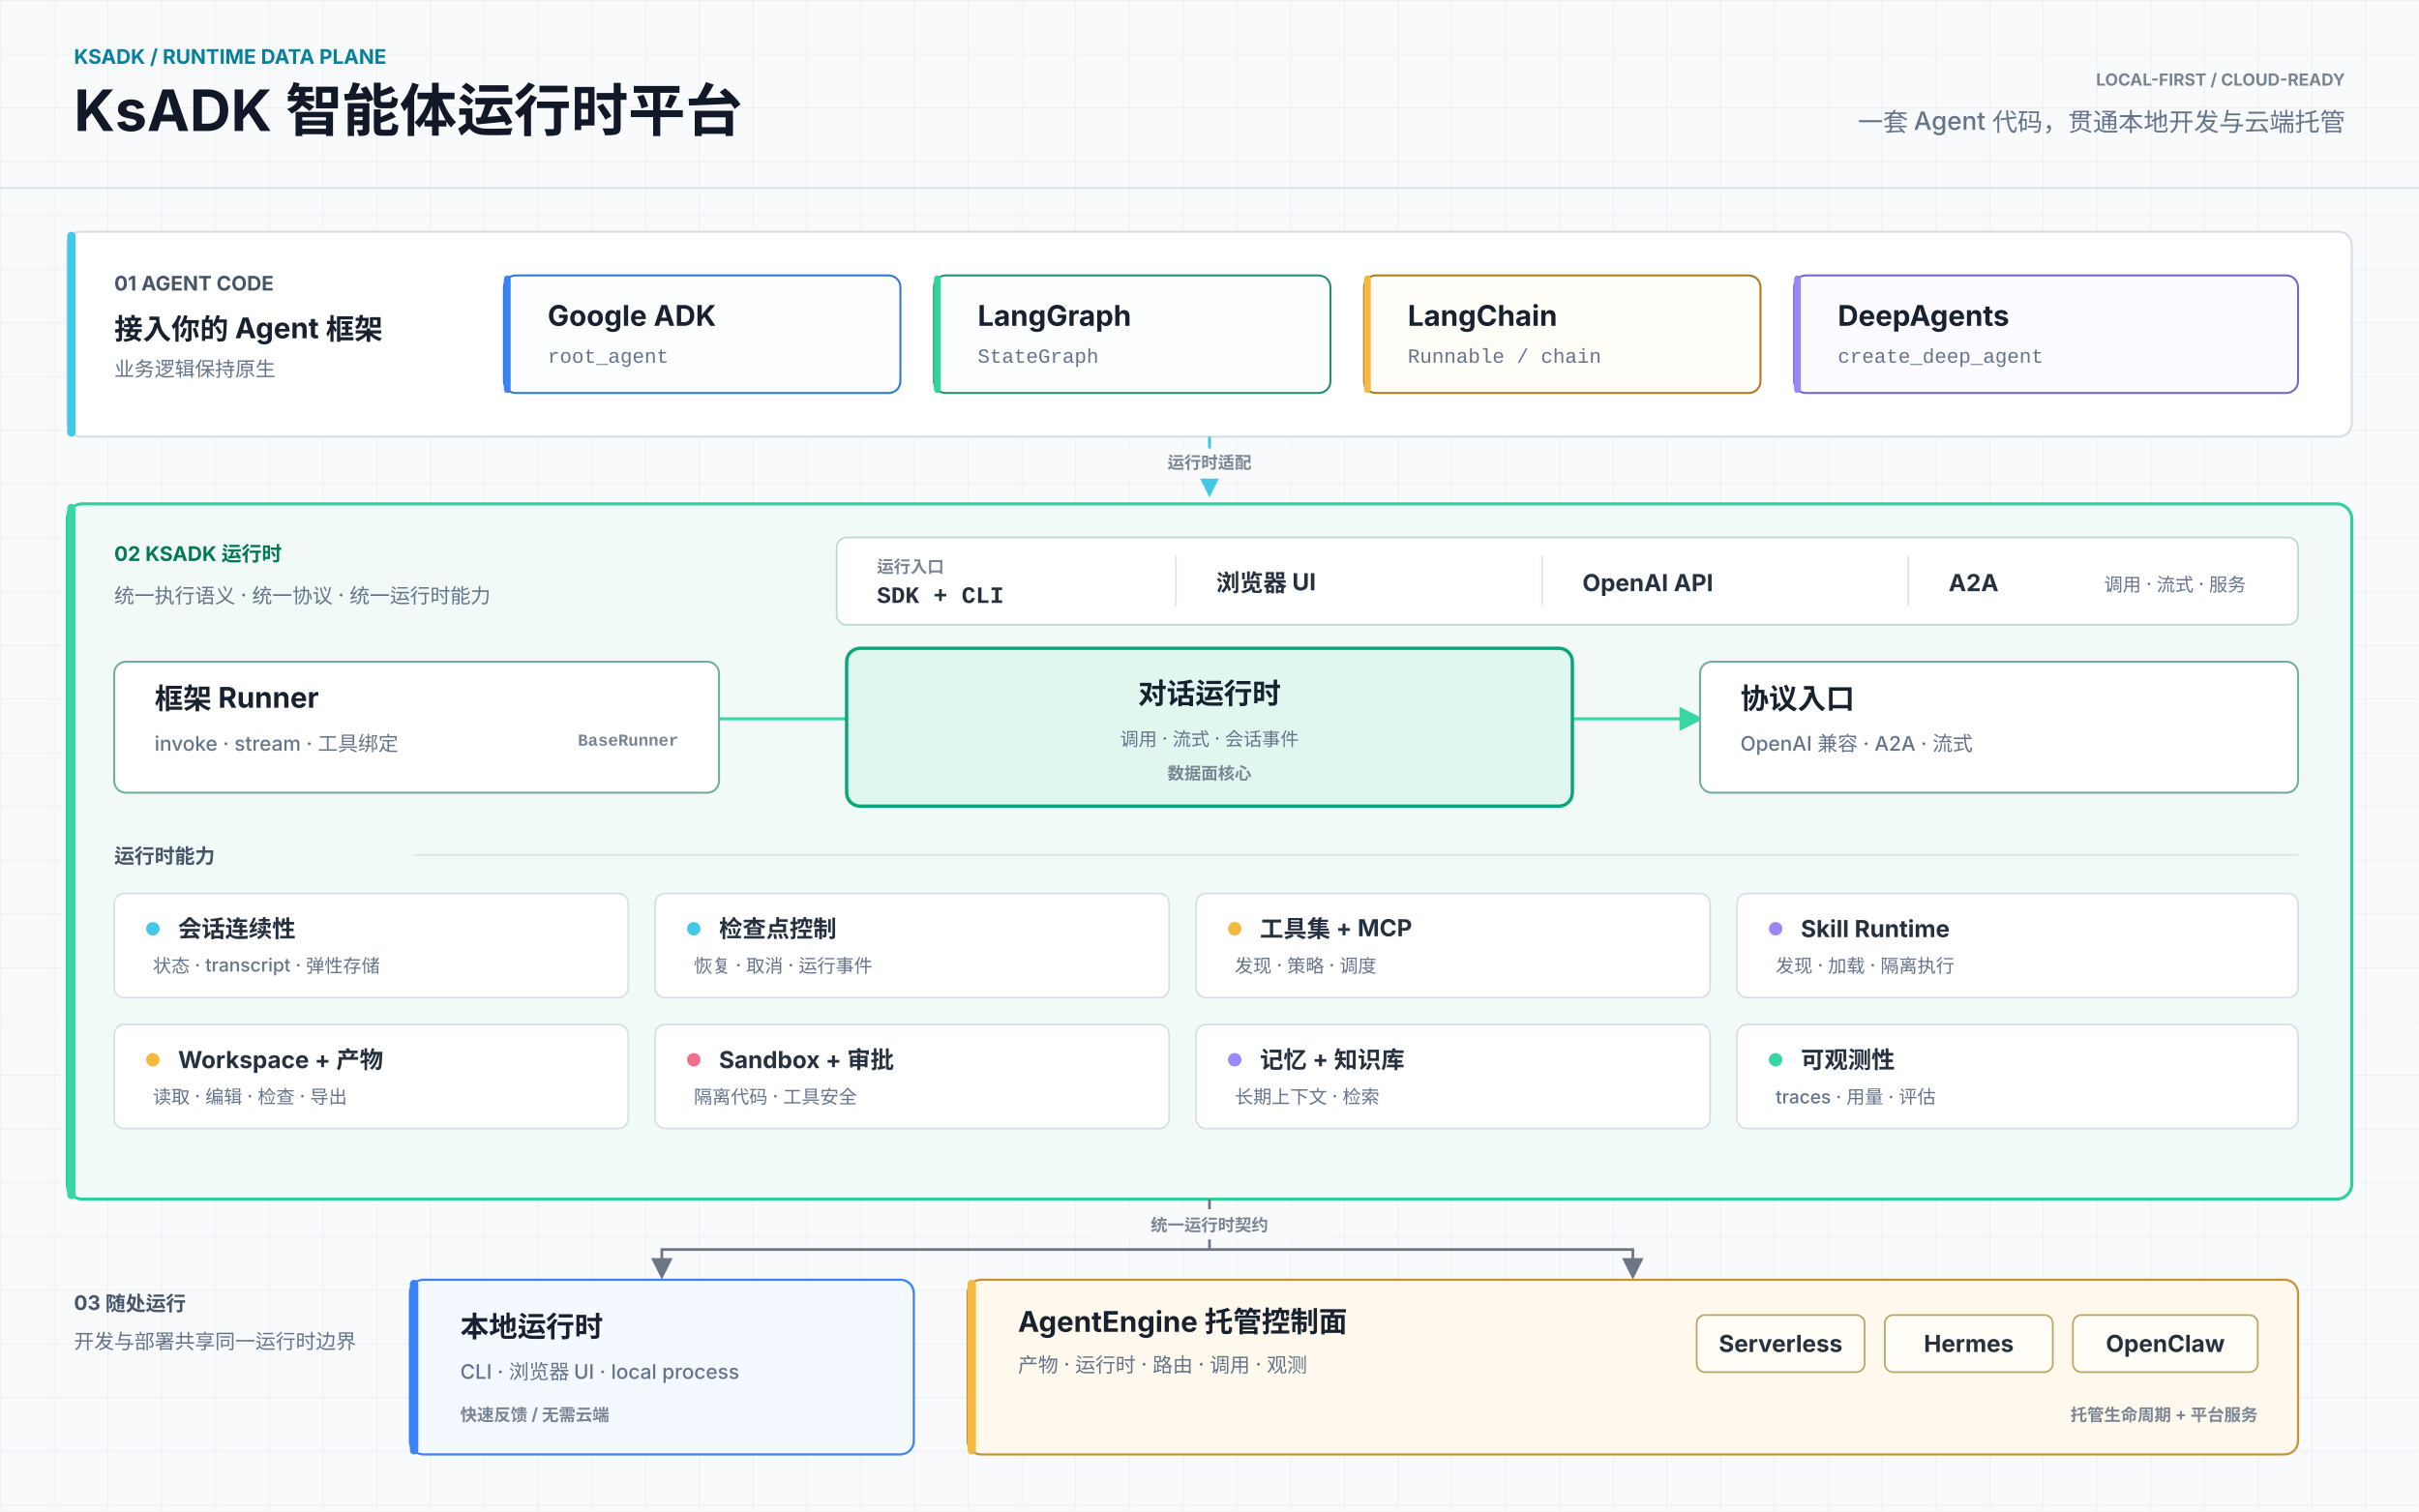
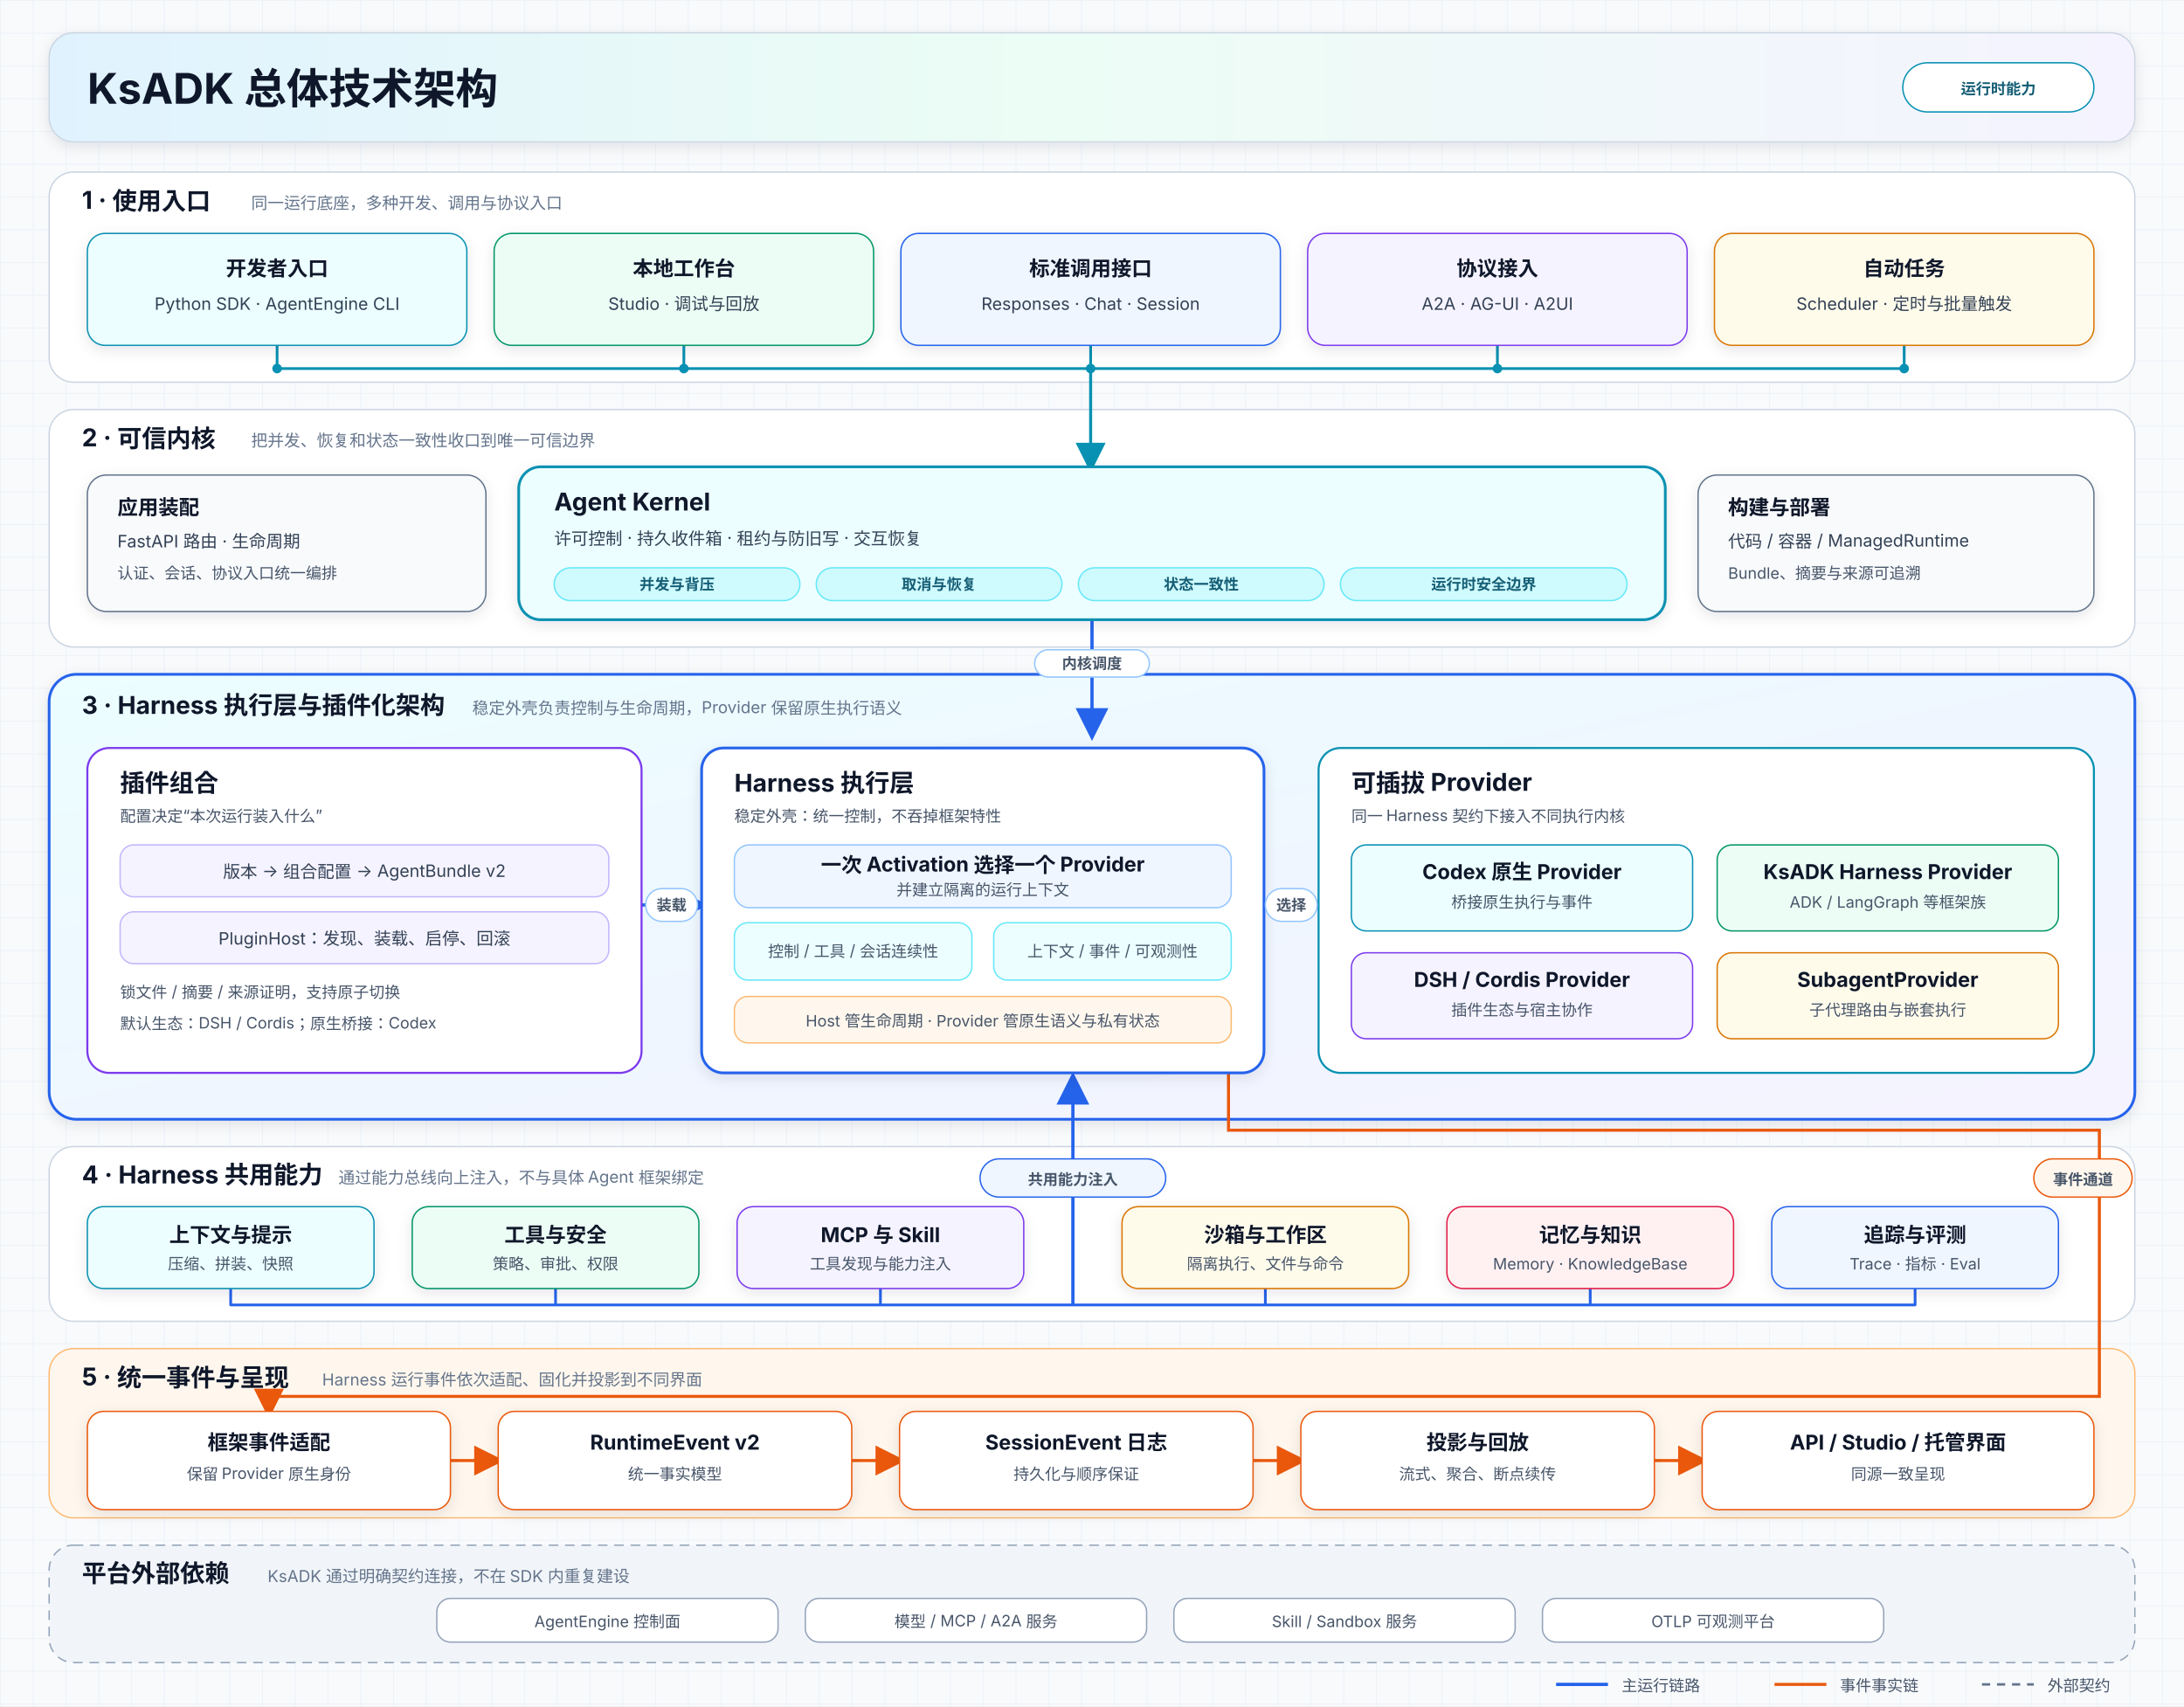
- <svg xmlns="http://www.w3.org/2000/svg" viewBox="0 0 1440 900" role="img" aria-labelledby="title desc">
-   <style>
-     text { font-family: Inter, ui-sans-serif, system-ui, -apple-system, BlinkMacSystemFont, "Segoe UI", "PingFang SC", "Microsoft YaHei", sans-serif; letter-spacing: 0; }
-     .eyebrow { font-size: 12px; font-weight: 700; fill: #087f9c; }
-     .title { font-size: 34px; font-weight: 750; fill: #111827; }
-     .subtitle { font-size: 15px; font-weight: 450; fill: #64748b; }
-     .section { font-size: 12px; font-weight: 750; fill: #475569; }
-     .section-accent { font-size: 12px; font-weight: 750; fill: #047857; }
-     .card-title { font-size: 17px; font-weight: 680; fill: #18212f; }
-     .card-subtitle { font-size: 12px; font-weight: 450; fill: #64748b; }
-     .small-title { font-size: 14px; font-weight: 650; fill: #26313f; }
-     .small-subtitle { font-size: 11px; font-weight: 450; fill: #64748b; }
-     .micro { font-size: 10px; font-weight: 650; fill: #7a8594; }
-     .mono { font-family: "SFMono-Regular", Consolas, "Liberation Mono", monospace; }
-   </style>
+ <svg xmlns="http://www.w3.org/2000/svg" viewBox="0 0 1600 1250" role="img" aria-labelledby="title desc">
  <defs>
-     <pattern id="grid" width="32" height="32" patternUnits="userSpaceOnUse">
-       <path d="M32 0H0V32" fill="none" stroke="#dfe5ec" stroke-width="0.7" opacity="0.7" />
+     <pattern id="grid" width="24" height="24" patternUnits="userSpaceOnUse">
+       <path d="M24 0H0V24" fill="none" stroke="#dbe5f0" stroke-width="1" opacity="0.62" />
    </pattern>
-     <marker id="arrow" viewBox="0 0 10 10" refX="8.5" refY="5" markerWidth="8" markerHeight="8" orient="auto-start-reverse">
-       <path d="M0 0L10 5L0 10Z" fill="#6b7687" />
-     </marker>
-     <marker id="arrow-cyan" viewBox="0 0 10 10" refX="8.5" refY="5" markerWidth="8" markerHeight="8" orient="auto-start-reverse">
-       <path d="M0 0L10 5L0 10Z" fill="#43c9e8" />
-     </marker>
-     <marker id="arrow-green" viewBox="0 0 10 10" refX="8.5" refY="5" markerWidth="8" markerHeight="8" orient="auto-start-reverse">
-       <path d="M0 0L10 5L0 10Z" fill="#38d6a5" />
-     </marker>
+     <linearGradient id="headerGlow" x1="0" y1="0" x2="1" y2="0">
+       <stop offset="0" stop-color="#e0f2fe" />
+       <stop offset="0.48" stop-color="#ecfdf5" />
+       <stop offset="1" stop-color="#f5f3ff" />
+     </linearGradient>
+     <linearGradient id="harnessGlow" x1="0" y1="0" x2="1" y2="1">
+       <stop offset="0" stop-color="#ecfeff" />
+       <stop offset="0.52" stop-color="#eff6ff" />
+       <stop offset="1" stop-color="#f5f3ff" />
+     </linearGradient>
+     <filter id="shadow" x="-15%" y="-15%" width="130%" height="140%">
+       <feDropShadow dx="0" dy="3" stdDeviation="5" flood-color="#0f172a" flood-opacity="0.10" />
+     </filter>
+     <marker id="arrowCyan" markerWidth="10" markerHeight="10" refX="8" refY="5" orient="auto" markerUnits="strokeWidth">
+       <path d="M0 0L10 5L0 10Z" fill="#0891b2" />
+     </marker>
+     <marker id="arrowBlue" markerWidth="10" markerHeight="10" refX="8" refY="5" orient="auto" markerUnits="strokeWidth">
+       <path d="M0 0L10 5L0 10Z" fill="#2563eb" />
+     </marker>
+     <marker id="arrowOrange" markerWidth="10" markerHeight="10" refX="8" refY="5" orient="auto" markerUnits="strokeWidth">
+       <path d="M0 0L10 5L0 10Z" fill="#ea580c" />
+     </marker>
+     <marker id="arrowGray" markerWidth="10" markerHeight="10" refX="8" refY="5" orient="auto" markerUnits="strokeWidth">
+       <path d="M0 0L10 5L0 10Z" fill="#64748b" />
+     </marker>
+     <style>
+       .title { font: 700 31px -apple-system, BlinkMacSystemFont, "Segoe UI", "PingFang SC", "Noto Sans SC", sans-serif; fill: #0f172a; }
+       .section-title { font: 700 18px -apple-system, BlinkMacSystemFont, "Segoe UI", "PingFang SC", "Noto Sans SC", sans-serif; fill: #0f172a; }
+       .section-note { font: 400 12px -apple-system, BlinkMacSystemFont, "Segoe UI", "PingFang SC", "Noto Sans SC", sans-serif; fill: #64748b; }
+       .box-title { font: 700 15px -apple-system, BlinkMacSystemFont, "Segoe UI", "PingFang SC", "Noto Sans SC", sans-serif; fill: #0f172a; }
+       .box-title-lg { font: 700 18px -apple-system, BlinkMacSystemFont, "Segoe UI", "PingFang SC", "Noto Sans SC", sans-serif; fill: #0f172a; }
+       .body { font: 400 12.5px -apple-system, BlinkMacSystemFont, "Segoe UI", "PingFang SC", "Noto Sans SC", sans-serif; fill: #334155; }
+       .small { font: 400 11.5px -apple-system, BlinkMacSystemFont, "Segoe UI", "PingFang SC", "Noto Sans SC", sans-serif; fill: #475569; }
+       .pill { font: 600 11px -apple-system, BlinkMacSystemFont, "Segoe UI", "PingFang SC", "Noto Sans SC", sans-serif; fill: #155e75; }
+       .mono { font: 500 11px ui-monospace, SFMono-Regular, Menlo, Consolas, monospace; fill: #64748b; }
+       .arrow-label { font: 600 11px -apple-system, BlinkMacSystemFont, "Segoe UI", "PingFang SC", "Noto Sans SC", sans-serif; fill: #475569; }
+       .line-cyan { fill: none; stroke: #0891b2; stroke-width: 2.2; marker-end: url(#arrowCyan); }
+       .line-blue { fill: none; stroke: #2563eb; stroke-width: 2.4; marker-end: url(#arrowBlue); }
+       .line-orange { fill: none; stroke: #ea580c; stroke-width: 2.2; marker-end: url(#arrowOrange); }
+       .line-gray { fill: none; stroke: #64748b; stroke-width: 1.8; stroke-dasharray: 6 5; marker-end: url(#arrowGray); }
+       .bus-cyan { fill: none; stroke: #0891b2; stroke-width: 2; stroke-linecap: round; stroke-linejoin: round; }
+       .bus-blue { fill: none; stroke: #2563eb; stroke-width: 2; stroke-linecap: round; stroke-linejoin: round; }
+     </style>
  </defs>
-   <rect width="1440" height="900" fill="#f8fafc" />
-   <rect width="1440" height="900" fill="url(#grid)" />
-   <path d="M0 112H1440" stroke="#d8dee7" stroke-width="1" />
-   <text x="44" y="38" class="eyebrow">KSADK / RUNTIME DATA PLANE</text>
-   <text x="44" y="78" class="title">KsADK 智能体运行时平台</text>
-   <text x="1396" y="51" class="micro" text-anchor="end">LOCAL-FIRST  /  CLOUD-READY</text>
-   <text x="1396" y="78" class="subtitle" text-anchor="end">一套 Agent 代码，贯通本地开发与云端托管</text>
-   <rect x="40" y="138" width="1360" height="122" rx="8" fill="#ffffff" stroke="#d5dde7" stroke-width="1.2" />
-   <rect x="40" y="138" width="5" height="122" rx="2.5" fill="#43c9e8" />
-   <text x="68" y="173" class="section">01  AGENT CODE</text>
-   <text x="68" y="202" class="card-title">接入你的 Agent 框架</text>
-   <text x="68" y="224" class="card-subtitle">业务逻辑保持原生</text>
+   <rect width="1600" height="1250" fill="#f8fafc" />
+   <rect width="1600" height="1250" fill="url(#grid)" opacity="0.72" />
+   <rect x="36" y="24" width="1528" height="80" rx="18" fill="url(#headerGlow)" stroke="#cbd5e1" filter="url(#shadow)" />
+   <text class="title" x="64" y="76">KsADK 总体技术架构</text>
+   <rect x="1394" y="46" width="140" height="36" rx="18" fill="#ffffff" stroke="#0891b2" />
+   <text class="pill" x="1464" y="69" text-anchor="middle">运行时能力</text>
  <g>
-     <rect x="300" y="164" width="236" height="70" rx="7" fill="#fbfdff" stroke="#2e78d6" stroke-width="1.2" />
-     <rect x="300" y="164" width="4" height="70" rx="2" fill="#3b82f6" />
-     <text x="326" y="194" class="card-title">Google ADK</text>
-     <text x="326" y="216" class="card-subtitle mono">root_agent</text>
-   </g>
-   <g>
-     <rect x="556" y="164" width="236" height="70" rx="7" fill="#fbfefc" stroke="#248e75" stroke-width="1.2" />
-     <rect x="556" y="164" width="4" height="70" rx="2" fill="#34d399" />
-     <text x="582" y="194" class="card-title">LangGraph</text>
-     <text x="582" y="216" class="card-subtitle mono">StateGraph</text>
-   </g>
-   <g>
-     <rect x="812" y="164" width="236" height="70" rx="7" fill="#fffdf8" stroke="#ad7a22" stroke-width="1.2" />
-     <rect x="812" y="164" width="4" height="70" rx="2" fill="#f5b942" />
-     <text x="838" y="194" class="card-title">LangChain</text>
-     <text x="838" y="216" class="card-subtitle mono">Runnable / chain</text>
-   </g>
-   <g>
-     <rect x="1068" y="164" width="300" height="70" rx="7" fill="#fcfbff" stroke="#7864c8" stroke-width="1.2" />
-     <rect x="1068" y="164" width="4" height="70" rx="2" fill="#9b87f5" />
-     <text x="1094" y="194" class="card-title">DeepAgents</text>
-     <text x="1094" y="216" class="card-subtitle mono">create_deep_agent</text>
-   </g>
-   <path d="M720 260V294" fill="none" stroke="#43c9e8" stroke-width="1.8" marker-end="url(#arrow-cyan)" />
-   <rect x="648" y="267" width="144" height="18" rx="3" fill="#f8fafc" />
-   <text x="720" y="279" class="micro" text-anchor="middle">运行时适配</text>
-   <rect x="40" y="300" width="1360" height="414" rx="9" fill="#f1faf7" stroke="#2fcfa0" stroke-width="1.8" />
-   <rect x="40" y="300" width="5" height="414" rx="2.5" fill="#38d6a5" />
-   <text x="68" y="334" class="section-accent">02  KSADK 运行时</text>
-   <text x="68" y="359" class="card-subtitle">统一执行语义 · 统一协议 · 统一运行时能力</text>
-   <rect x="498" y="320" width="870" height="52" rx="6" fill="#ffffff" stroke="#b9d9cf" stroke-width="1" />
-   <text x="522" y="341" class="micro">运行入口</text>
-   <text x="522" y="359" class="small-title mono">SDK + CLI</text>
-   <path d="M700 331V361M918 331V361M1136 331V361" stroke="#dbe7e3" />
-   <text x="724" y="352" class="small-title">浏览器 UI</text>
-   <text x="942" y="352" class="small-title">OpenAI API</text>
-   <text x="1160" y="352" class="small-title">A2A</text>
-   <text x="1337" y="352" class="small-subtitle" text-anchor="end">调用 · 流式 · 服务</text>
-   <path d="M428 428H504M936 428H1012" fill="none" stroke="#38d6a5" stroke-width="1.8" marker-end="url(#arrow-green)" />
-   <g>
-     <rect x="68" y="394" width="360" height="78" rx="7" fill="#ffffff" stroke="#71ae9d" stroke-width="1.2" />
-     <text x="92" y="422" class="card-title">框架 Runner</text>
-     <text x="92" y="447" class="card-subtitle">invoke · stream · 工具绑定</text>
-     <text x="404" y="444" class="micro mono" text-anchor="end">BaseRunner</text>
-   </g>
-   <g>
-     <rect x="504" y="386" width="432" height="94" rx="8" fill="#dff7ee" stroke="#0aa578" stroke-width="2" />
-     <text x="720" y="419" class="card-title" text-anchor="middle">对话运行时</text>
-     <text x="720" y="444" class="small-subtitle" text-anchor="middle">调用 · 流式 · 会话事件</text>
-     <text x="720" y="464" class="micro" text-anchor="middle">数据面核心</text>
-   </g>
-   <g>
-     <rect x="1012" y="394" width="356" height="78" rx="7" fill="#ffffff" stroke="#71ae9d" stroke-width="1.2" />
-     <text x="1036" y="422" class="card-title">协议入口</text>
-     <text x="1036" y="447" class="card-subtitle">OpenAI 兼容 · A2A · 流式</text>
-   </g>
-   <text x="68" y="514" class="section">运行时能力</text>
-   <path d="M246 509H1368" stroke="#d8e4e0" />
-   <g>
-     <rect x="68" y="532" width="306" height="62" rx="6" fill="#ffffff" stroke="#d6dee8" />
-     <circle cx="91" cy="553" r="4" fill="#43c9e8" />
-     <text x="106" y="558" class="small-title">会话连续性</text>
-     <text x="91" y="579" class="small-subtitle">状态 · transcript · 弹性存储</text>
-   </g>
-   <g>
-     <rect x="390" y="532" width="306" height="62" rx="6" fill="#ffffff" stroke="#d6dee8" />
-     <circle cx="413" cy="553" r="4" fill="#43c9e8" />
-     <text x="428" y="558" class="small-title">检查点控制</text>
-     <text x="413" y="579" class="small-subtitle">恢复 · 取消 · 运行事件</text>
-   </g>
-   <g>
-     <rect x="712" y="532" width="306" height="62" rx="6" fill="#ffffff" stroke="#d6dee8" />
-     <circle cx="735" cy="553" r="4" fill="#f5b942" />
-     <text x="750" y="558" class="small-title">工具集 + MCP</text>
-     <text x="735" y="579" class="small-subtitle">发现 · 策略 · 调度</text>
-   </g>
-   <g>
-     <rect x="1034" y="532" width="334" height="62" rx="6" fill="#ffffff" stroke="#d6dee8" />
-     <circle cx="1057" cy="553" r="4" fill="#9b87f5" />
-     <text x="1072" y="558" class="small-title">Skill Runtime</text>
-     <text x="1057" y="579" class="small-subtitle">发现 · 加载 · 隔离执行</text>
-   </g>
-   <g>
-     <rect x="68" y="610" width="306" height="62" rx="6" fill="#ffffff" stroke="#d6dee8" />
-     <circle cx="91" cy="631" r="4" fill="#f5b942" />
-     <text x="106" y="636" class="small-title">Workspace + 产物</text>
-     <text x="91" y="657" class="small-subtitle">读取 · 编辑 · 检查 · 导出</text>
-   </g>
-   <g>
-     <rect x="390" y="610" width="306" height="62" rx="6" fill="#ffffff" stroke="#d6dee8" />
-     <circle cx="413" cy="631" r="4" fill="#ef6f8d" />
-     <text x="428" y="636" class="small-title">Sandbox + 审批</text>
-     <text x="413" y="657" class="small-subtitle">隔离代码 · 工具安全</text>
-   </g>
-   <g>
-     <rect x="712" y="610" width="306" height="62" rx="6" fill="#ffffff" stroke="#d6dee8" />
-     <circle cx="735" cy="631" r="4" fill="#9b87f5" />
-     <text x="750" y="636" class="small-title">记忆 + 知识库</text>
-     <text x="735" y="657" class="small-subtitle">长期上下文 · 检索</text>
-   </g>
-   <g>
-     <rect x="1034" y="610" width="334" height="62" rx="6" fill="#ffffff" stroke="#d6dee8" />
-     <circle cx="1057" cy="631" r="4" fill="#38d6a5" />
-     <text x="1072" y="636" class="small-title">可观测性</text>
-     <text x="1057" y="657" class="small-subtitle">traces · 用量 · 评估</text>
-   </g>
-   <path d="M720 714V744H394V760" fill="none" stroke="#6b7687" stroke-width="1.6" marker-end="url(#arrow)" />
-   <path d="M720 744H972V760" fill="none" stroke="#6b7687" stroke-width="1.6" marker-end="url(#arrow)" />
-   <rect x="650" y="720" width="140" height="18" rx="3" fill="#f8fafc" />
-   <text x="720" y="733" class="micro" text-anchor="middle">统一运行时契约</text>
-   <text x="44" y="780" class="section">03  随处运行</text>
-   <text x="44" y="803" class="card-subtitle">开发与部署共享同一运行时边界</text>
-   <g>
-     <rect x="244" y="762" width="300" height="104" rx="8" fill="#f4f8ff" stroke="#3b82f6" stroke-width="1.3" />
-     <rect x="244" y="762" width="5" height="104" rx="2.5" fill="#3b82f6" />
-     <text x="274" y="796" class="card-title">本地运行时</text>
-     <text x="274" y="821" class="card-subtitle">CLI · 浏览器 UI · local process</text>
-     <text x="274" y="846" class="micro">快速反馈 / 无需云端</text>
-   </g>
-   <g>
-     <rect x="576" y="762" width="792" height="104" rx="8" fill="#fff9ed" stroke="#c69333" stroke-width="1.3" />
-     <rect x="576" y="762" width="5" height="104" rx="2.5" fill="#f5b942" />
-     <text x="606" y="793" class="card-title">AgentEngine 托管控制面</text>
-     <text x="606" y="817" class="card-subtitle">产物 · 运行时 · 路由 · 调用 · 观测</text>
-     <g>
-       <rect x="1010" y="783" width="100" height="34" rx="5" fill="#fffdf6" stroke="#bba461" />
-       <text x="1060" y="805" class="small-title" text-anchor="middle">Serverless</text>
-       <rect x="1122" y="783" width="100" height="34" rx="5" fill="#fffdf6" stroke="#bba461" />
-       <text x="1172" y="805" class="small-title" text-anchor="middle">Hermes</text>
-       <rect x="1234" y="783" width="110" height="34" rx="5" fill="#fffdf6" stroke="#bba461" />
-       <text x="1289" y="805" class="small-title" text-anchor="middle">OpenClaw</text>
-     </g>
-     <text x="1344" y="846" class="micro" text-anchor="end">托管生命周期 + 平台服务</text>
-   </g>
+     <rect x="36" y="126" width="1528" height="154" rx="18" fill="#ffffff" stroke="#cbd5e1" />
+     <rect x="36" y="300" width="1528" height="174" rx="18" fill="#ffffff" stroke="#cbd5e1" />
+     <rect x="36" y="494" width="1528" height="326" rx="20" fill="url(#harnessGlow)" stroke="#2563eb" stroke-width="2" filter="url(#shadow)" />
+     <rect x="36" y="840" width="1528" height="128" rx="18" fill="#ffffff" stroke="#cbd5e1" />
+     <rect x="36" y="988" width="1528" height="124" rx="18" fill="#fff7ed" stroke="#fdba74" />
+     <rect x="36" y="1132" width="1528" height="86" rx="18" fill="#f1f5f9" stroke="#94a3b8" stroke-dasharray="7 5" />
+   </g>
+   <text class="section-title" x="60" y="153">1 · 使用入口</text>
+   <text class="section-note" x="184" y="153">同一运行底座，多种开发、调用与协议入口</text>
+   <text class="section-title" x="60" y="327">2 · 可信内核</text>
+   <text class="section-note" x="184" y="327">把并发、恢复和状态一致性收口到唯一可信边界</text>
+   <text class="section-title" x="60" y="523">3 · Harness 执行层与插件化架构</text>
+   <text class="section-note" x="346" y="523">稳定外壳负责控制与生命周期，Provider 保留原生执行语义</text>
+   <text class="section-title" x="60" y="867">4 · Harness 共用能力</text>
+   <text class="section-note" x="248" y="867">通过能力总线向上注入，不与具体 Agent 框架绑定</text>
+   <text class="section-title" x="60" y="1015">5 · 统一事件与呈现</text>
+   <text class="section-note" x="236" y="1015">Harness 运行事件依次适配、固化并投影到不同界面</text>
+   <text class="section-title" x="60" y="1159">平台外部依赖</text>
+   <text class="section-note" x="196" y="1159">KsADK 通过明确契约连接，不在 SDK 内重复建设</text>
+   <path class="bus-cyan" d="M203 253V270M501 253V270M799 253V270M1097 253V270M1395 253V270M203 270H1395" />
+   <circle cx="203" cy="270" r="3.5" fill="#0891b2" />
+   <circle cx="501" cy="270" r="3.5" fill="#0891b2" />
+   <circle cx="799" cy="270" r="3.5" fill="#0891b2" />
+   <circle cx="1097" cy="270" r="3.5" fill="#0891b2" />
+   <circle cx="1395" cy="270" r="3.5" fill="#0891b2" />
+   <path class="line-cyan" d="M799 270V342" />
+   <path class="line-blue" d="M800 454V538" />
+   <path class="line-blue" d="M470 663H514" />
+   <path class="line-blue" d="M926 663H966" />
+   <path class="line-orange" d="M900 786V828H1538V1023H197V1035" />
+   <path class="bus-blue" d="M169 944V956M407 944V956M645 944V956M927 944V956M1165 944V956M1403 944V956M169 956H1403" />
+   <path class="line-blue" d="M786 956V790" />
+   <rect x="758" y="476" width="84" height="20" rx="10" fill="#ffffff" stroke="#93c5fd" />
+   <text class="arrow-label" x="800" y="490" text-anchor="middle">内核调度</text>
+   <g filter="url(#shadow)">
+     <rect x="64" y="171" width="278" height="82" rx="13" fill="#ecfeff" stroke="#0891b2" />
+     <rect x="362" y="171" width="278" height="82" rx="13" fill="#ecfdf5" stroke="#059669" />
+     <rect x="660" y="171" width="278" height="82" rx="13" fill="#eff6ff" stroke="#2563eb" />
+     <rect x="958" y="171" width="278" height="82" rx="13" fill="#f5f3ff" stroke="#7c3aed" />
+     <rect x="1256" y="171" width="278" height="82" rx="13" fill="#fffbeb" stroke="#d97706" />
+   </g>
+   <g text-anchor="middle">
+     <text class="box-title" x="203" y="202">开发者入口</text>
+     <text class="body" x="203" y="227">Python SDK · AgentEngine CLI</text>
+     <text class="box-title" x="501" y="202">本地工作台</text>
+     <text class="body" x="501" y="227">Studio · 调试与回放</text>
+     <text class="box-title" x="799" y="202">标准调用接口</text>
+     <text class="body" x="799" y="227">Responses · Chat · Session</text>
+     <text class="box-title" x="1097" y="202">协议接入</text>
+     <text class="body" x="1097" y="227">A2A · AG-UI · A2UI</text>
+     <text class="box-title" x="1395" y="202">自动任务</text>
+     <text class="body" x="1395" y="227">Scheduler · 定时与批量触发</text>
+   </g>
+   <g filter="url(#shadow)">
+     <rect x="64" y="348" width="292" height="100" rx="14" fill="#f8fafc" stroke="#64748b" />
+     <rect x="380" y="342" width="840" height="112" rx="16" fill="#ecfeff" stroke="#0891b2" stroke-width="2" />
+     <rect x="1244" y="348" width="290" height="100" rx="14" fill="#f8fafc" stroke="#64748b" />
+   </g>
+   <text class="box-title" x="86" y="377">应用装配</text>
+   <text class="body" x="86" y="401">FastAPI 路由 · 生命周期</text>
+   <text class="small" x="86" y="424">认证、会话、协议入口统一编排</text>
+   <text class="box-title-lg" x="406" y="374">Agent Kernel</text>
+   <text class="body" x="406" y="399">许可控制 · 持久收件箱 · 租约与防旧写 · 交互恢复</text>
+   <rect x="406" y="416" width="180" height="24" rx="12" fill="#cffafe" stroke="#67e8f9" />
+   <rect x="598" y="416" width="180" height="24" rx="12" fill="#cffafe" stroke="#67e8f9" />
+   <rect x="790" y="416" width="180" height="24" rx="12" fill="#cffafe" stroke="#67e8f9" />
+   <rect x="982" y="416" width="210" height="24" rx="12" fill="#cffafe" stroke="#67e8f9" />
+   <text class="pill" x="496" y="432" text-anchor="middle">并发与背压</text>
+   <text class="pill" x="688" y="432" text-anchor="middle">取消与恢复</text>
+   <text class="pill" x="880" y="432" text-anchor="middle">状态一致性</text>
+   <text class="pill" x="1087" y="432" text-anchor="middle">运行时安全边界</text>
+   <text class="box-title" x="1266" y="377">构建与部署</text>
+   <text class="body" x="1266" y="401">代码 / 容器 / ManagedRuntime</text>
+   <text class="small" x="1266" y="424">Bundle、摘要与来源可追溯</text>
+   <rect x="64" y="548" width="406" height="238" rx="16" fill="#ffffff" stroke="#7c3aed" stroke-width="1.5" />
+   <rect x="514" y="548" width="412" height="238" rx="16" fill="#ffffff" stroke="#2563eb" stroke-width="2" filter="url(#shadow)" />
+   <rect x="966" y="548" width="568" height="238" rx="16" fill="#ffffff" stroke="#0891b2" stroke-width="1.5" />
+   <text class="box-title-lg" x="88" y="580">插件组合</text>
+   <text class="small" x="88" y="602">配置决定“本次运行装入什么”</text>
+   <rect x="88" y="619" width="358" height="38" rx="10" fill="#f5f3ff" stroke="#c4b5fd" />
+   <text class="body" x="267" y="643" text-anchor="middle">版本 → 组合配置 → AgentBundle v2</text>
+   <rect x="88" y="668" width="358" height="38" rx="10" fill="#f5f3ff" stroke="#c4b5fd" />
+   <text class="body" x="267" y="692" text-anchor="middle">PluginHost：发现、装载、启停、回滚</text>
+   <text class="small" x="88" y="731">锁文件 / 摘要 / 来源证明，支持原子切换</text>
+   <text class="small" x="88" y="754">默认生态：DSH / Cordis；原生桥接：Codex</text>
+   <text class="box-title-lg" x="538" y="580">Harness 执行层</text>
+   <text class="small" x="538" y="602">稳定外壳：统一控制，不吞掉框架特性</text>
+   <rect x="538" y="619" width="364" height="46" rx="11" fill="#eff6ff" stroke="#93c5fd" />
+   <text class="box-title" x="720" y="639" text-anchor="middle">一次 Activation 选择一个 Provider</text>
+   <text class="small" x="720" y="656" text-anchor="middle">并建立隔离的运行上下文</text>
+   <rect x="538" y="676" width="174" height="42" rx="10" fill="#ecfeff" stroke="#67e8f9" />
+   <rect x="728" y="676" width="174" height="42" rx="10" fill="#ecfeff" stroke="#67e8f9" />
+   <text class="small" x="625" y="701" text-anchor="middle">控制 / 工具 / 会话连续性</text>
+   <text class="small" x="815" y="701" text-anchor="middle">上下文 / 事件 / 可观测性</text>
+   <rect x="538" y="730" width="364" height="34" rx="10" fill="#fff7ed" stroke="#fdba74" />
+   <text class="small" x="720" y="752" text-anchor="middle">Host 管生命周期 · Provider 管原生语义与私有状态</text>
+   <text class="box-title-lg" x="990" y="580">可插拔 Provider</text>
+   <text class="small" x="990" y="602">同一 Harness 契约下接入不同执行内核</text>
+   <rect x="990" y="619" width="250" height="63" rx="11" fill="#ecfeff" stroke="#0891b2" />
+   <rect x="1258" y="619" width="250" height="63" rx="11" fill="#ecfdf5" stroke="#059669" />
+   <rect x="990" y="698" width="250" height="63" rx="11" fill="#f5f3ff" stroke="#7c3aed" />
+   <rect x="1258" y="698" width="250" height="63" rx="11" fill="#fffbeb" stroke="#d97706" />
+   <text class="box-title" x="1115" y="644" text-anchor="middle">Codex 原生 Provider</text>
+   <text class="small" x="1115" y="665" text-anchor="middle">桥接原生执行与事件</text>
+   <text class="box-title" x="1383" y="644" text-anchor="middle">KsADK Harness Provider</text>
+   <text class="small" x="1383" y="665" text-anchor="middle">ADK / LangGraph 等框架族</text>
+   <text class="box-title" x="1115" y="723" text-anchor="middle">DSH / Cordis Provider</text>
+   <text class="small" x="1115" y="744" text-anchor="middle">插件生态与宿主协作</text>
+   <text class="box-title" x="1383" y="723" text-anchor="middle">SubagentProvider</text>
+   <text class="small" x="1383" y="744" text-anchor="middle">子代理路由与嵌套执行</text>
+   <rect x="473" y="651" width="38" height="24" rx="12" fill="#ffffff" stroke="#93c5fd" />
+   <text class="arrow-label" x="492" y="667" text-anchor="middle">装载</text>
+   <rect x="927" y="651" width="38" height="24" rx="12" fill="#ffffff" stroke="#93c5fd" />
+   <text class="arrow-label" x="946" y="667" text-anchor="middle">选择</text>
+   <g filter="url(#shadow)">
+     <rect x="64" y="884" width="210" height="60" rx="12" fill="#ecfeff" stroke="#0891b2" />
+     <rect x="302" y="884" width="210" height="60" rx="12" fill="#ecfdf5" stroke="#059669" />
+     <rect x="540" y="884" width="210" height="60" rx="12" fill="#f5f3ff" stroke="#7c3aed" />
+     <rect x="822" y="884" width="210" height="60" rx="12" fill="#fffbeb" stroke="#d97706" />
+     <rect x="1060" y="884" width="210" height="60" rx="12" fill="#fff1f2" stroke="#e11d48" />
+     <rect x="1298" y="884" width="210" height="60" rx="12" fill="#eff6ff" stroke="#2563eb" />
+   </g>
+   <rect x="718" y="849" width="136" height="28" rx="14" fill="#eff6ff" stroke="#2563eb" />
+   <text class="arrow-label" x="786" y="868" text-anchor="middle">共用能力注入</text>
+   <rect x="1490" y="849" width="72" height="28" rx="14" fill="#fff7ed" stroke="#ea580c" />
+   <text class="arrow-label" x="1526" y="868" text-anchor="middle">事件通道</text>
+   <g text-anchor="middle">
+     <text class="box-title" x="169" y="910">上下文与提示</text>
+     <text class="small" x="169" y="930">压缩、拼装、快照</text>
+     <text class="box-title" x="407" y="910">工具与安全</text>
+     <text class="small" x="407" y="930">策略、审批、权限</text>
+     <text class="box-title" x="645" y="910">MCP 与 Skill</text>
+     <text class="small" x="645" y="930">工具发现与能力注入</text>
+     <text class="box-title" x="927" y="910">沙箱与工作区</text>
+     <text class="small" x="927" y="930">隔离执行、文件与命令</text>
+     <text class="box-title" x="1165" y="910">记忆与知识</text>
+     <text class="small" x="1165" y="930">Memory · KnowledgeBase</text>
+     <text class="box-title" x="1403" y="910">追踪与评测</text>
+     <text class="small" x="1403" y="930">Trace · 指标 · Eval</text>
+   </g>
+   <path class="line-orange" d="M330 1070H365" />
+   <path class="line-orange" d="M624 1070H659" />
+   <path class="line-orange" d="M918 1070H953" />
+   <path class="line-orange" d="M1212 1070H1247" />
+   <g filter="url(#shadow)">
+     <rect x="64" y="1034" width="266" height="72" rx="12" fill="#ffffff" stroke="#ea580c" />
+     <rect x="365" y="1034" width="259" height="72" rx="12" fill="#ffffff" stroke="#ea580c" />
+     <rect x="659" y="1034" width="259" height="72" rx="12" fill="#ffffff" stroke="#ea580c" />
+     <rect x="953" y="1034" width="259" height="72" rx="12" fill="#ffffff" stroke="#ea580c" />
+     <rect x="1247" y="1034" width="287" height="72" rx="12" fill="#ffffff" stroke="#ea580c" />
+   </g>
+   <g text-anchor="middle">
+     <text class="box-title" x="197" y="1062">框架事件适配</text>
+     <text class="small" x="197" y="1084">保留 Provider 原生身份</text>
+     <text class="box-title" x="494.5" y="1062">RuntimeEvent v2</text>
+     <text class="small" x="494.5" y="1084">统一事实模型</text>
+     <text class="box-title" x="788.5" y="1062">SessionEvent 日志</text>
+     <text class="small" x="788.5" y="1084">持久化与顺序保证</text>
+     <text class="box-title" x="1082.5" y="1062">投影与回放</text>
+     <text class="small" x="1082.5" y="1084">流式、聚合、断点续传</text>
+     <text class="box-title" x="1390.5" y="1062">API / Studio / 托管界面</text>
+     <text class="small" x="1390.5" y="1084">同源一致呈现</text>
+   </g>
+   <g text-anchor="middle">
+     <rect x="320" y="1171" width="250" height="32" rx="10" fill="#ffffff" stroke="#94a3b8" />
+     <rect x="590" y="1171" width="250" height="32" rx="10" fill="#ffffff" stroke="#94a3b8" />
+     <rect x="860" y="1171" width="250" height="32" rx="10" fill="#ffffff" stroke="#94a3b8" />
+     <rect x="1130" y="1171" width="250" height="32" rx="10" fill="#ffffff" stroke="#94a3b8" />
+     <text class="small" x="445" y="1192">AgentEngine 控制面</text>
+     <text class="small" x="715" y="1192">模型 / MCP / A2A 服务</text>
+     <text class="small" x="985" y="1192">Skill / Sandbox 服务</text>
+     <text class="small" x="1255" y="1192">OTLP 可观测平台</text>
+   </g>
+   <line x1="1140" y1="1234" x2="1178" y2="1234" stroke="#2563eb" stroke-width="2.4" />
+   <text class="small" x="1188" y="1239">主运行链路</text>
+   <line x1="1300" y1="1234" x2="1338" y2="1234" stroke="#ea580c" stroke-width="2.2" />
+   <text class="small" x="1348" y="1239">事件事实链</text>
+   <line x1="1452" y1="1234" x2="1490" y2="1234" stroke="#64748b" stroke-width="1.8" stroke-dasharray="6 5" />
+   <text class="small" x="1500" y="1239">外部契约</text>
</svg>
